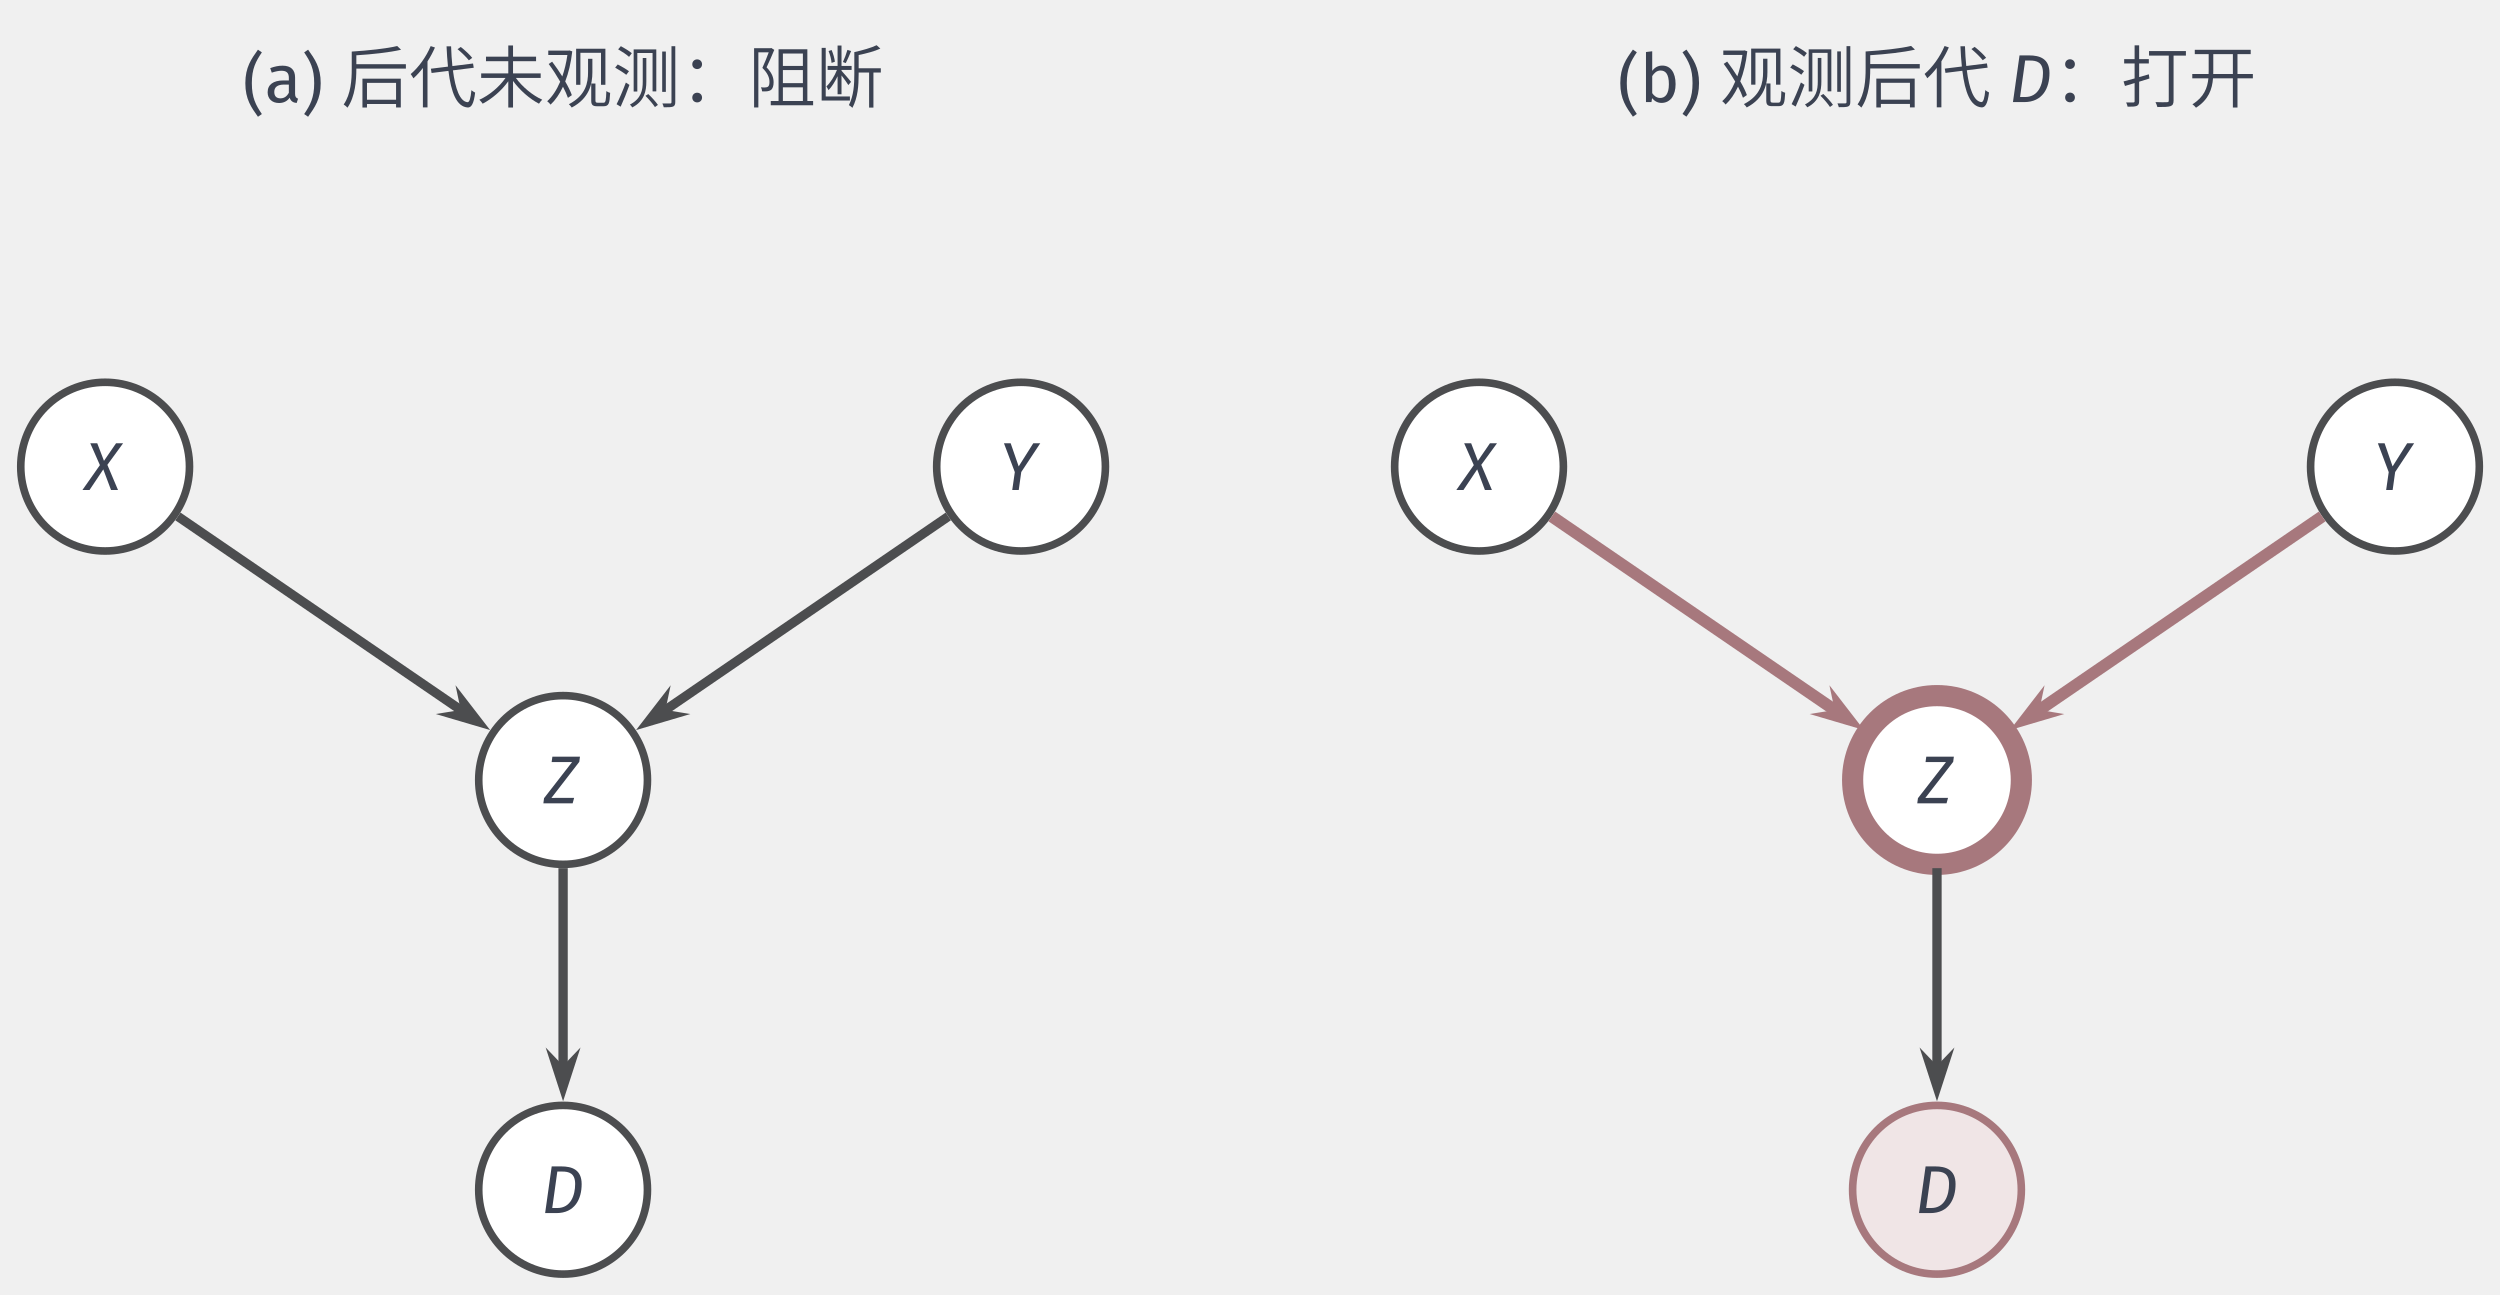
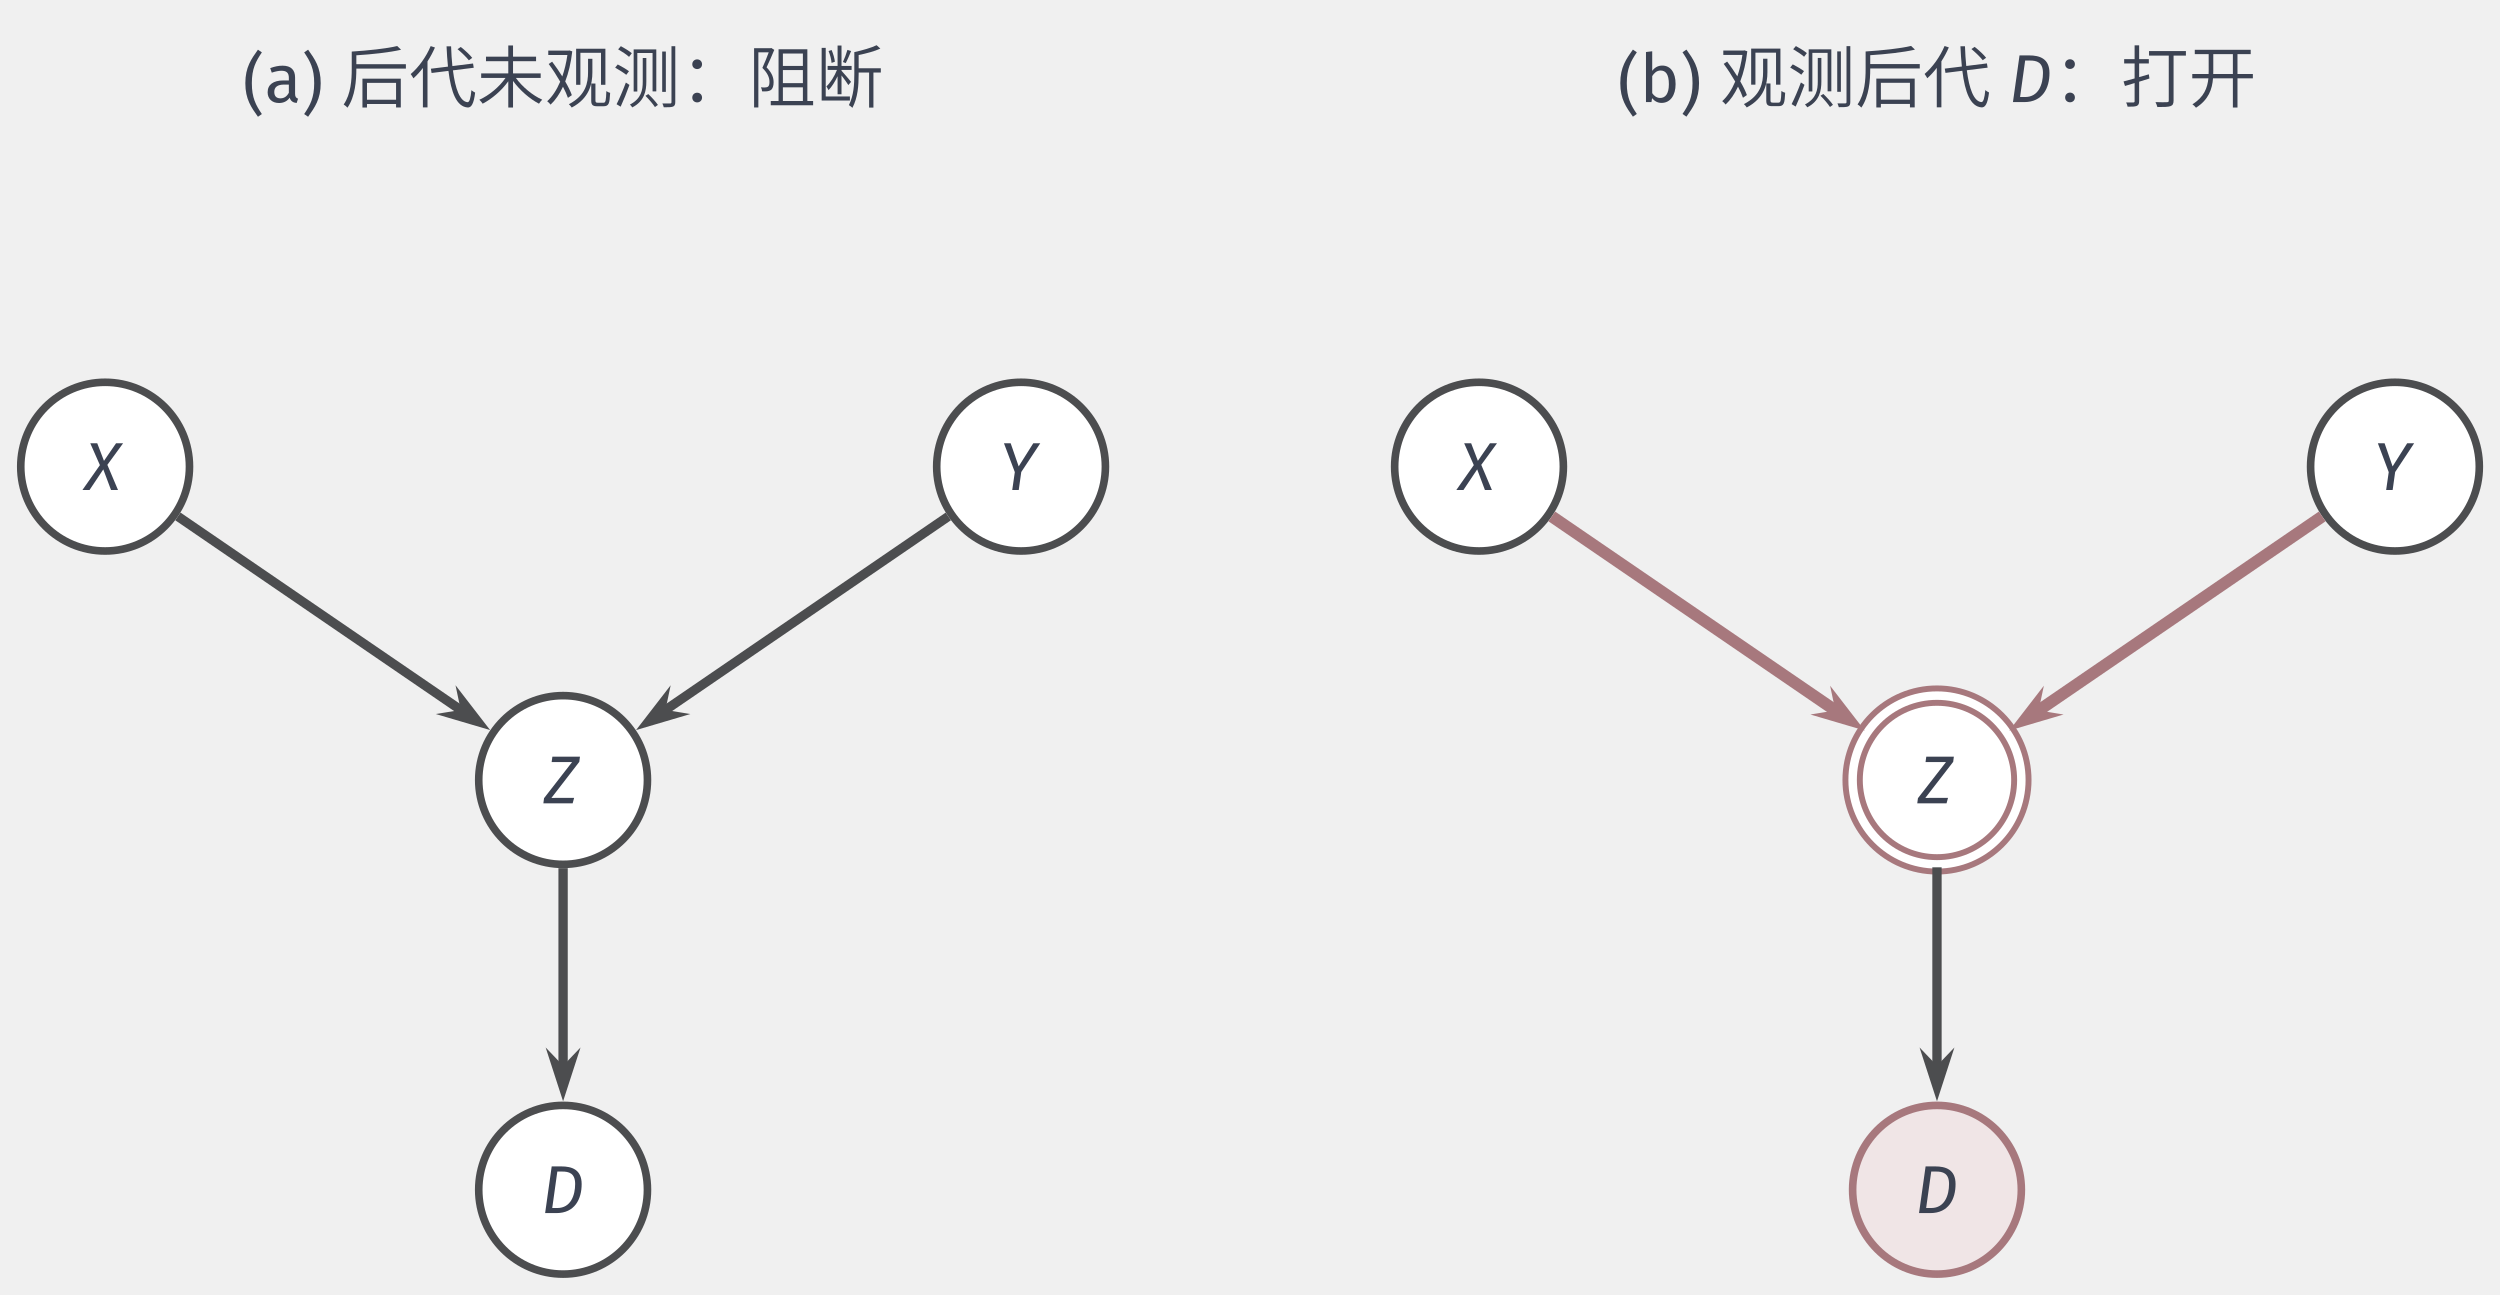
<svg xmlns="http://www.w3.org/2000/svg" xmlns:xlink="http://www.w3.org/1999/xlink" version="1.1" width="294.01" height="152.28" viewBox="0 0 294.01 152.28">
  <defs>
    <path id="font_1_9" d="M.226 .775C.128 .636 .04 .517 .04 .28 .04 .043 .128-.076 .226-.215L.284-.175C.194-.042 .136 .066 .136 .28 .136 .495 .194 .602 .284 .735L.226 .775Z" />
    <path id="font_1_66" d="M.234 .057C.174 .057 .143 .09 .143 .152 .143 .224 .192 .26 .289 .26H.358V.139C.328 .084 .288 .057 .234 .057M.45 .123V.364C.45 .474 .392 .539 .265 .539 .206 .539 .148 .527 .083 .503L.106 .436C.16 .454 .209 .464 .248 .464 .321 .464 .358 .436 .358 .36V.321H.277C.13 .321 .045 .26 .045 .147 .045 .053 .108-.012 .213-.012 .277-.012 .333 .012 .37 .067 .386 .015 .42-.006 .473-.012L.494 .052C.467 .062 .45 .077 .45 .123Z" />
    <path id="font_1_10" d="M.098 .775 .04 .735C.13 .602 .188 .495 .188 .28 .188 .066 .13-.042 .04-.175L.098-.215C.196-.076 .284 .043 .284 .28 .284 .517 .196 .636 .098 .775Z" />
    <path id="font_2_11982" d="M.221 .491V.496H.952V.561H.221V.692C.45 .706 .709 .734 .881 .774L.824 .829C.67 .791 .39 .762 .153 .747V.491C.153 .335 .142 .12 .034-.034 .05-.043 .078-.066 .09-.081 .205 .084 .221 .325 .221 .491M.378 .036V.285H.807V.036H.378M.877 .347H.311V-.079H.378V-.027H.807V-.078H.877V.347Z" />
    <path id="font_2_9832" d="M.762 .815 .714 .783C.774 .733 .847 .663 .881 .618L.931 .654C.897 .699 .823 .767 .762 .815M.619 .824H.552C.557 .718 .563 .618 .573 .525L.321 .494 .331 .431 .58 .462C.619 .146 .699-.067 .864-.078 .916-.081 .954-.028 .974 .142 .961 .148 .932 .164 .919 .177 .908 .059 .891-.001 .861-0 .749 .011 .681 .197 .646 .47L.953 .508 .943 .571 .638 .533C.629 .623 .622 .721 .619 .824M.203-.077H.271V.602C.313 .667 .35 .736 .381 .807L.318 .828C.251 .668 .14 .514 .023 .415 .035 .401 .055 .367 .063 .352 .111 .395 .159 .447 .203 .505V-.077Z" />
    <path id="font_2_20763" d="M.533 .837H.463V.672H.134V.605H.463V.425H.063V.358H.422C.331 .225 .177 .098 .036 .036 .052 .022 .074-.004 .085-.022 .22 .048 .366 .172 .463 .309V-.079H.533V.314C.632 .177 .78 .048 .916-.022 .927-.004 .949 .024 .964 .037 .823 .099 .669 .227 .575 .358H.941V.425H.533V.605H.873V.672H.533V.837Z" />
    <path id="font_2_37437" d="M.896 .789H.464V.257H.527V.729H.831V.257H.896V.789M.749 .027V.275H.687V.021C.687-.043 .713-.06 .776-.06H.865C.948-.06 .958-.021 .966 .138 .949 .142 .927 .151 .91 .164 .905 .019 .9-.008 .866-.008H.785C.757-.008 .749-.001 .749 .027V.027M.704 .441V.64H.64V.442C.64 .287 .608 .1 .357-.03 .37-.04 .391-.065 .399-.079 .659 .057 .704 .271 .704 .441M.11 .598 .059 .564C.118 .485 .178 .392 .229 .303 .177 .179 .11 .079 .037 .014 .055 .002 .076-.021 .087-.036 .157 .029 .219 .119 .27 .228 .302 .168 .327 .111 .343 .064L.401 .104C.381 .161 .346 .232 .303 .306 .352 .432 .388 .58 .407 .75L.364 .764 .352 .761H.053V.696H.335C.319 .582 .293 .475 .26 .38 .213 .455 .161 .531 .11 .598Z" />
    <path id="font_2_23430" d="M.529 .12 .487 .094C.538 .044 .598-.027 .627-.072L.671-.04C.642 .003 .58 .072 .529 .12M.647 .779H.313V.157H.367V.726H.592V.159H.647V.779M.927 .002V.826H.871V.001C.871-.014 .865-.019 .851-.019 .837-.02 .79-.02 .737-.019 .745-.035 .754-.061 .757-.075 .827-.076 .868-.074 .893-.065 .917-.055 .927-.037 .927 .002M.788 .748H.734V.152H.788V.748M.5 .303V.652H.447V.303C.447 .181 .427 .053 .258-.035 .269-.044 .286-.066 .292-.077 .473 .015 .5 .169 .5 .303M.124 .827 .084 .78C.14 .748 .211 .701 .245 .669L.286 .723C.25 .753 .179 .798 .124 .827M.078 .557 .04 .51C.095 .479 .168 .433 .204 .404L.244 .457C.206 .486 .133 .529 .078 .557M.061-.03 .121-.066C.163 .025 .214 .15 .251 .255L.198 .29C.157 .179 .101 .048 .061-.03Z" />
    <path id="font_2_63163" d="M.25 .489C.288 .489 .322 .516 .322 .56 .322 .604 .288 .632 .25 .632 .212 .632 .178 .604 .178 .56 .178 .516 .212 .489 .25 .489M.25-.003C.288-.003 .322 .024 .322 .068 .322 .113 .288 .14 .25 .14 .212 .14 .178 .113 .178 .068 .178 .024 .212-.003 .25-.003Z" />
    <path id="font_2_43102" d="M.876 .781H.451V.018H.336V-.045H.961V.018H.876V.781M.515 .018V.219H.81V.018H.515M.515 .535V.718H.81V.535H.515M.515 .474H.81V.281H.515V.474M.333 .797H.09V-.078H.153V.736H.306C.281 .668 .247 .58 .212 .506 .295 .425 .317 .357 .317 .3 .317 .268 .312 .24 .294 .228 .284 .222 .272 .219 .258 .218 .24 .217 .217 .217 .191 .22 .201 .202 .207 .176 .208 .16 .233 .159 .26 .158 .283 .161 .304 .164 .322 .169 .337 .179 .366 .2 .378 .242 .378 .294 .378 .358 .358 .43 .274 .514 .312 .593 .354 .69 .388 .772L.344 .8 .333 .797Z" />
    <path id="font_2_20113" d="M.522 .755 .467 .772C.453 .72 .424 .641 .401 .593L.443 .577C.467 .623 .497 .695 .522 .755M.234 .77 .189 .755C.212 .7 .23 .628 .233 .58L.282 .597C.278 .643 .258 .715 .234 .77M.38 .836H.322V.535H.175V.476H.313C.277 .384 .215 .285 .157 .233 .167 .218 .181 .194 .188 .178 .236 .225 .284 .303 .322 .383V.117H.38V.395C.416 .348 .463 .283 .481 .253L.521 .3C.5 .327 .409 .434 .38 .464V.476H.529V.535H.38V.836M.147 .802H.087V.025H.504V.085H.147V.802M.633 .417V.438H.787V-.08H.851V.438H.96V.501H.633V.696C.746 .719 .87 .752 .953 .791L.898 .841C.823 .803 .686 .765 .569 .739V.417C.569 .261 .56 .098 .489-.043 .506-.054 .529-.07 .541-.083 .62 .069 .633 .239 .633 .417Z" />
    <path id="font_1_1201" d="M.567 .689H.463L.285 .43 .186 .689H.083L.225 .367-.033 0H.072L.275 .304 .389 0H.492L.335 .371 .567 .689Z" />
    <path id="font_1_1203" d="M-.008 0H.424L.446 .081 .111 .08 .522 .612 .532 .689H.125L.114 .609H.416L.002 .076-.008 0Z" />
    <path id="font_1_1202" d="M.6 .689H.497L.282 .348 .164 .689H.065L.225 .264 .187 0H.283L.32 .265 .6 .689Z" />
    <path id="font_1_1181" d="M.314 .613C.41 .613 .505 .591 .505 .43 .505 .265 .442 .075 .242 .075H.167L.242 .613H.314M.3 .689H.159L.062 0H.228C.5 0 .601 .207 .601 .428 .601 .643 .456 .689 .3 .689Z" />
    <path id="font_1_67" d="M.303 .061C.256 .061 .214 .09 .187 .132V.384C.214 .426 .252 .466 .31 .466 .384 .466 .433 .414 .433 .264 .433 .12 .38 .061 .303 .061M.336 .539C.272 .539 .223 .51 .187 .461V.75L.095 .739V0H.176L.185 .058C.221 .014 .267-.012 .325-.012 .453-.012 .532 .099 .532 .264 .532 .44 .455 .539 .336 .539Z" />
    <path id="font_2_18654" d="M.27 .014V.301L.422 .348 .413 .41 .27 .369V.57H.413V.634H.27V.838H.203V.634H.049V.57H.203V.349C.142 .332 .085 .316 .04 .305L.061 .238 .203 .281V.014C.203-0 .198-.005 .184-.005 .171-.005 .126-.006 .078-.005 .087-.022 .097-.051 .1-.068 .169-.068 .209-.067 .235-.056 .26-.044 .27-.026 .27 .014M.778 .024V.686H.96V.753H.416V.686H.707V.024C.707 .005 .701-.001 .681-.001 .659-.003 .587-.003 .511-0 .522-.02 .534-.053 .539-.073 .634-.073 .696-.072 .731-.06 .766-.048 .778-.025 .778 .024V.024Z" />
    <path id="font_2_17149" d="M.364 .46V.708H.653V.415H.363L.364 .46M.948 .415H.721V.708H.916V.772H.091V.708H.296V.461L.295 .415H.054V.351H.292C.278 .211 .228 .073 .056-.032 .074-.045 .098-.067 .109-.083 .296 .036 .348 .192 .36 .351H.653V-.08H.721V.351H.948V.415Z" />
  </defs>
  <use data-text="(" xlink:href="#font_1_9" transform="matrix(7.9701,0,0,-7.9701,28.534,12.01899)" fill="#3b4252" />
  <use data-text="a" xlink:href="#font_1_66" transform="matrix(7.9701,0,0,-7.9701,31.11631,12.01899)" fill="#3b4252" />
  <use data-text=")" xlink:href="#font_1_10" transform="matrix(7.9701,0,0,-7.9701,35.45204,12.01899)" fill="#3b4252" />
  <use data-text="后" xlink:href="#font_2_11982" transform="matrix(7.9701,0,0,-7.9701,40.146,12.01899)" fill="#3b4252" />
  <use data-text="代" xlink:href="#font_2_9832" transform="matrix(7.9701,0,0,-7.9701,48.1161,12.01899)" fill="#3b4252" />
  <use data-text="未" xlink:href="#font_2_20763" transform="matrix(7.9701,0,0,-7.9701,56.0862,12.01899)" fill="#3b4252" />
  <use data-text="观" xlink:href="#font_2_37437" transform="matrix(7.9701,0,0,-7.9701,64.0563,12.01899)" fill="#3b4252" />
  <use data-text="测" xlink:href="#font_2_23430" transform="matrix(7.9701,0,0,-7.9701,72.0264,12.01899)" fill="#3b4252" />
  <use data-text="：" xlink:href="#font_2_63163" transform="matrix(7.9701,0,0,-7.9701,79.9965,12.01899)" fill="#3b4252" />
  <use data-text="阻" xlink:href="#font_2_43102" transform="matrix(7.9701,0,0,-7.9701,87.9666,12.01899)" fill="#3b4252" />
  <use data-text="断" xlink:href="#font_2_20113" transform="matrix(7.9701,0,0,-7.9701,95.9367,12.01899)" fill="#3b4252" />
  <path transform="matrix(1,0,0,-1,-7.480003,105.903)" d="M29.764 51.024C29.764 56.504 25.322 60.945 19.843 60.945 14.363 60.945 9.921 56.504 9.921 51.024 9.921 45.545 14.363 41.103 19.843 41.103 25.322 41.103 29.764 45.545 29.764 51.024ZM19.843 51.024" fill="#ffffff" />
  <path transform="matrix(1,0,0,-1,-7.480003,105.903)" stroke-width=".897" stroke-linecap="butt" stroke-miterlimit="10" stroke-linejoin="miter" fill="none" stroke="#4c4d4f" d="M29.764 51.024C29.764 56.504 25.322 60.945 19.843 60.945 14.363 60.945 9.921 56.504 9.921 51.024 9.921 45.545 14.363 41.103 19.843 41.103 25.322 41.103 29.764 45.545 29.764 51.024ZM19.843 51.024" />
  <use data-text="𝑋" xlink:href="#font_1_1201" transform="matrix(7.9701,0,0,-7.9701,9.956001,57.625)" fill="#3b4252" />
  <path transform="matrix(1,0,0,-1,-7.480003,105.903)" d="M83.623 14.173C83.623 19.653 79.181 24.095 73.701 24.095 68.222 24.095 63.78 19.653 63.78 14.173 63.78 8.694 68.222 4.252 73.701 4.252 79.181 4.252 83.623 8.694 83.623 14.173ZM73.701 14.173" fill="#ffffff" />
  <path transform="matrix(1,0,0,-1,-7.480003,105.903)" stroke-width=".897" stroke-linecap="butt" stroke-miterlimit="10" stroke-linejoin="miter" fill="none" stroke="#4c4d4f" d="M83.623 14.173C83.623 19.653 79.181 24.095 73.701 24.095 68.222 24.095 63.78 19.653 63.78 14.173 63.78 8.694 68.222 4.252 73.701 4.252 79.181 4.252 83.623 8.694 83.623 14.173ZM73.701 14.173" />
  <use data-text="𝑍" xlink:href="#font_1_1203" transform="matrix(7.9701,0,0,-7.9701,63.966,94.47499)" fill="#3b4252" />
  <path transform="matrix(1,0,0,-1,-7.480003,105.903)" d="M137.481 51.024C137.481 56.504 133.04 60.945 127.56 60.945 122.081 60.945 117.639 56.504 117.639 51.024 117.639 45.545 122.081 41.103 127.56 41.103 133.04 41.103 137.481 45.545 137.481 51.024ZM127.56 51.024" fill="#ffffff" />
  <path transform="matrix(1,0,0,-1,-7.480003,105.903)" stroke-width=".897" stroke-linecap="butt" stroke-miterlimit="10" stroke-linejoin="miter" fill="none" stroke="#4c4d4f" d="M137.481 51.024C137.481 56.504 133.04 60.945 127.56 60.945 122.081 60.945 117.639 56.504 117.639 51.024 117.639 45.545 122.081 41.103 127.56 41.103 133.04 41.103 137.481 45.545 137.481 51.024ZM127.56 51.024" />
  <use data-text="𝑌" xlink:href="#font_1_1202" transform="matrix(7.9701,0,0,-7.9701,117.553,57.625)" fill="#3b4252" />
  <path transform="matrix(1,0,0,-1,-7.480003,105.903)" d="M83.623-34.016C83.623-28.537 79.181-24.095 73.701-24.095 68.222-24.095 63.78-28.537 63.78-34.016 63.78-39.495 68.222-43.937 73.701-43.937 79.181-43.937 83.623-39.495 83.623-34.016ZM73.701-34.016" fill="#ffffff" />
  <path transform="matrix(1,0,0,-1,-7.480003,105.903)" stroke-width=".897" stroke-linecap="butt" stroke-miterlimit="10" stroke-linejoin="miter" fill="none" stroke="#4c4d4f" d="M83.623-34.016C83.623-28.537 79.181-24.095 73.701-24.095 68.222-24.095 63.78-28.537 63.78-34.016 63.78-39.495 68.222-43.937 73.701-43.937 79.181-43.937 83.623-39.495 83.623-34.016ZM73.701-34.016" />
  <use data-text="𝐷" xlink:href="#font_1_1181" transform="matrix(7.9701,0,0,-7.9701,63.615,142.665)" fill="#3b4252" />
  <path transform="matrix(1,0,0,-1,-7.480003,105.903)" stroke-width="1.096" stroke-linecap="butt" stroke-miterlimit="10" stroke-linejoin="miter" fill="none" stroke="#4c4d4f" d="M28.4 45.169 62.073 22.129" />
  <path transform="matrix(.82527,.56465,.56465,-.82527,52.51693,82.35326)" d="M4.501 0 1.897 .843 2.779 0 1.897-.843Z" fill="#4c4d4f" />
  <path transform="matrix(.82527,.56465,.56465,-.82527,52.51693,82.35326)" stroke-width="1.052" stroke-linecap="butt" stroke-miterlimit="10" stroke-linejoin="miter" fill="none" stroke="#4c4d4f" d="M4.501 0 1.897 .843 2.779 0 1.897-.843Z" />
  <path transform="matrix(1,0,0,-1,-7.480003,105.903)" stroke-width="1.096" stroke-linecap="butt" stroke-miterlimit="10" stroke-linejoin="miter" fill="none" stroke="#4c4d4f" d="M119.002 45.169 85.33 22.129" />
  <path transform="matrix(-.82527,.56465,.56465,.82527,79.92576,82.35326)" d="M4.501 0 1.897 .843 2.779 0 1.897-.843Z" fill="#4c4d4f" />
  <path transform="matrix(-.82527,.56465,.56465,.82527,79.92576,82.35326)" stroke-width="1.052" stroke-linecap="butt" stroke-miterlimit="10" stroke-linejoin="miter" fill="none" stroke="#4c4d4f" d="M4.501 0 1.897 .843 2.779 0 1.897-.843Z" />
  <path transform="matrix(1,0,0,-1,-7.480003,105.903)" stroke-width="1.096" stroke-linecap="butt" stroke-miterlimit="10" stroke-linejoin="miter" fill="none" stroke="#4c4d4f" d="M73.701 3.804V-19.926" />
  <path transform="matrix(0,1,1,0,66.22134,123.313)" d="M4.501 0 1.897 .843 2.779 0 1.897-.843Z" fill="#4c4d4f" />
  <path transform="matrix(0,1,1,0,66.22134,123.313)" stroke-width="1.052" stroke-linecap="butt" stroke-miterlimit="10" stroke-linejoin="miter" fill="none" stroke="#4c4d4f" d="M4.501 0 1.897 .843 2.779 0 1.897-.843Z" />
  <use data-text="(" xlink:href="#font_1_9" transform="matrix(7.9701,0,0,-7.9701,190.234,12.00699)" fill="#3b4252" />
  <use data-text="b" xlink:href="#font_1_67" transform="matrix(7.9701,0,0,-7.9701,192.8163,12.00699)" fill="#3b4252" />
  <use data-text=")" xlink:href="#font_1_10" transform="matrix(7.9701,0,0,-7.9701,197.5505,12.00699)" fill="#3b4252" />
  <use data-text="观" xlink:href="#font_2_37437" transform="matrix(7.9701,0,0,-7.9701,202.245,12.00699)" fill="#3b4252" />
  <use data-text="测" xlink:href="#font_2_23430" transform="matrix(7.9701,0,0,-7.9701,210.2151,12.00699)" fill="#3b4252" />
  <use data-text="后" xlink:href="#font_2_11982" transform="matrix(7.9701,0,0,-7.9701,218.1852,12.00699)" fill="#3b4252" />
  <use data-text="代" xlink:href="#font_2_9832" transform="matrix(7.9701,0,0,-7.9701,226.1553,12.00699)" fill="#3b4252" />
  <use data-text="𝐷" xlink:href="#font_1_1181" transform="matrix(7.9701,0,0,-7.9701,236.237,12.00699)" fill="#3b4252" />
  <use data-text="：" xlink:href="#font_2_63163" transform="matrix(7.9701,0,0,-7.9701,241.45,12.00699)" fill="#3b4252" />
  <use data-text="打" xlink:href="#font_2_18654" transform="matrix(7.9701,0,0,-7.9701,249.4201,12.00699)" fill="#3b4252" />
  <use data-text="开" xlink:href="#font_2_17149" transform="matrix(7.9701,0,0,-7.9701,257.3902,12.00699)" fill="#3b4252" />
  <path transform="matrix(1,0,0,-1,-7.480003,105.903)" d="M191.34 51.024C191.34 56.504 186.898 60.945 181.419 60.945 175.939 60.945 171.497 56.504 171.497 51.024 171.497 45.545 175.939 41.103 181.419 41.103 186.898 41.103 191.34 45.545 191.34 51.024ZM181.419 51.024" fill="#ffffff" />
  <path transform="matrix(1,0,0,-1,-7.480003,105.903)" stroke-width=".897" stroke-linecap="butt" stroke-miterlimit="10" stroke-linejoin="miter" fill="none" stroke="#4c4d4f" d="M191.34 51.024C191.34 56.504 186.898 60.945 181.419 60.945 175.939 60.945 171.497 56.504 171.497 51.024 171.497 45.545 175.939 41.103 181.419 41.103 186.898 41.103 191.34 45.545 191.34 51.024ZM181.419 51.024" />
  <use data-text="𝑋" xlink:href="#font_1_1201" transform="matrix(7.9701,0,0,-7.9701,171.532,57.625)" fill="#3b4252" />
  <path transform="matrix(1,0,0,-1,-7.480003,105.903)" d="M245.199 14.173C245.199 19.653 240.757 24.095 235.277 24.095 229.798 24.095 225.356 19.653 225.356 14.173 225.356 8.694 229.798 4.252 235.277 4.252 240.757 4.252 245.199 8.694 245.199 14.173ZM235.277 14.173" fill="#ffffff" />
-   <path transform="matrix(1,0,0,-1,-7.480003,105.903)" stroke-width="2.491" stroke-linecap="butt" stroke-miterlimit="10" stroke-linejoin="miter" fill="none" stroke="#a7787d" d="M245.199 14.173C245.199 19.653 240.757 24.095 235.277 24.095 229.798 24.095 225.356 19.653 225.356 14.173 225.356 8.694 229.798 4.252 235.277 4.252 240.757 4.252 245.199 8.694 245.199 14.173ZM235.277 14.173" />
-   <path transform="matrix(1,0,0,-1,-7.480003,105.903)" stroke-width=".697" stroke-linecap="butt" stroke-miterlimit="10" stroke-linejoin="miter" fill="none" stroke="#a7787d" d="M245.199 14.173C245.199 19.653 240.757 24.095 235.277 24.095 229.798 24.095 225.356 19.653 225.356 14.173 225.356 8.694 229.798 4.252 235.277 4.252 240.757 4.252 245.199 8.694 245.199 14.173ZM235.277 14.173" />
+   <path transform="matrix(1,0,0,-1,-7.480003,105.903)" stroke-width="2.391" stroke-linecap="butt" stroke-miterlimit="10" stroke-linejoin="miter" fill="none" stroke="#a7787d" d="M245.199 14.173C245.199 19.653 240.757 24.095 235.277 24.095 229.798 24.095 225.356 19.653 225.356 14.173 225.356 8.694 229.798 4.252 235.277 4.252 240.757 4.252 245.199 8.694 245.199 14.173ZM235.277 14.173" />
+   <path transform="matrix(1,0,0,-1,-7.480003,105.903)" stroke-width=".996" stroke-linecap="butt" stroke-miterlimit="10" stroke-linejoin="miter" fill="none" stroke="#ffffff" d="M245.199 14.173C245.199 19.653 240.757 24.095 235.277 24.095 229.798 24.095 225.356 19.653 225.356 14.173 225.356 8.694 229.798 4.252 235.277 4.252 240.757 4.252 245.199 8.694 245.199 14.173ZM235.277 14.173" />
  <use data-text="𝑍" xlink:href="#font_1_1203" transform="matrix(7.9701,0,0,-7.9701,225.542,94.47499)" fill="#3b4252" />
  <path transform="matrix(1,0,0,-1,-7.480003,105.903)" d="M299.057 51.024C299.057 56.504 294.616 60.945 289.136 60.945 283.657 60.945 279.215 56.504 279.215 51.024 279.215 45.545 283.657 41.103 289.136 41.103 294.616 41.103 299.057 45.545 299.057 51.024ZM289.136 51.024" fill="#ffffff" />
  <path transform="matrix(1,0,0,-1,-7.480003,105.903)" stroke-width=".897" stroke-linecap="butt" stroke-miterlimit="10" stroke-linejoin="miter" fill="none" stroke="#4c4d4f" d="M299.057 51.024C299.057 56.504 294.616 60.945 289.136 60.945 283.657 60.945 279.215 56.504 279.215 51.024 279.215 45.545 283.657 41.103 289.136 41.103 294.616 41.103 299.057 45.545 299.057 51.024ZM289.136 51.024" />
  <use data-text="𝑌" xlink:href="#font_1_1202" transform="matrix(7.9701,0,0,-7.9701,279.13,57.625)" fill="#3b4252" />
  <path transform="matrix(1,0,0,-1,-7.480003,105.903)" d="M245.199-34.016C245.199-28.537 240.757-24.095 235.277-24.095 229.798-24.095 225.356-28.537 225.356-34.016 225.356-39.495 229.798-43.937 235.277-43.937 240.757-43.937 245.199-39.495 245.199-34.016ZM235.277-34.016" fill="#f0e5e6" />
  <path transform="matrix(1,0,0,-1,-7.480003,105.903)" stroke-width=".897" stroke-linecap="butt" stroke-miterlimit="10" stroke-linejoin="miter" fill="none" stroke="#a7787d" d="M245.199-34.016C245.199-28.537 240.757-24.095 235.277-24.095 229.798-24.095 225.356-28.537 225.356-34.016 225.356-39.495 229.798-43.937 235.277-43.937 240.757-43.937 245.199-39.495 245.199-34.016ZM235.277-34.016" />
  <use data-text="𝐷" xlink:href="#font_1_1181" transform="matrix(7.9701,0,0,-7.9701,225.191,142.665)" fill="#3b4252" />
-   <path transform="matrix(1,0,0,-1,-7.480003,105.903)" stroke-width="1.395" stroke-linecap="butt" stroke-miterlimit="10" stroke-linejoin="miter" fill="none" stroke="#a7787d" d="M189.976 45.169 223.649 22.129" />
-   <path transform="matrix(.82527,.56465,.56465,-.82527,214.093,82.35326)" d="M4.501 0 1.897 .843 2.779 0 1.897-.843Z" fill="#a7787d" />
-   <path transform="matrix(.82527,.56465,.56465,-.82527,214.093,82.35326)" stroke-width="1.052" stroke-linecap="butt" stroke-miterlimit="10" stroke-linejoin="miter" fill="none" stroke="#a7787d" d="M4.501 0 1.897 .843 2.779 0 1.897-.843Z" />
-   <path transform="matrix(1,0,0,-1,-7.480003,105.903)" stroke-width="1.395" stroke-linecap="butt" stroke-miterlimit="10" stroke-linejoin="miter" fill="none" stroke="#a7787d" d="M280.578 45.169 246.906 22.129" />
-   <path transform="matrix(-.82527,.56465,.56465,.82527,241.5018,82.35326)" d="M4.501 0 1.897 .843 2.779 0 1.897-.843Z" fill="#a7787d" />
-   <path transform="matrix(-.82527,.56465,.56465,.82527,241.5018,82.35326)" stroke-width="1.052" stroke-linecap="butt" stroke-miterlimit="10" stroke-linejoin="miter" fill="none" stroke="#a7787d" d="M4.501 0 1.897 .843 2.779 0 1.897-.843Z" />
-   <path transform="matrix(1,0,0,-1,-7.480003,105.903)" stroke-width="1.096" stroke-linecap="butt" stroke-miterlimit="10" stroke-linejoin="miter" fill="none" stroke="#4c4d4f" d="M235.277 3.804V-19.926" />
+   <path transform="matrix(1,0,0,-1,-7.480003,105.903)" stroke-width="1.395" stroke-linecap="butt" stroke-miterlimit="10" stroke-linejoin="miter" fill="none" stroke="#a7787d" d="M189.976 45.169 223.731 22.073" />
+   <path transform="matrix(.82527,.56465,.56465,-.82527,214.1752,82.40952)" d="M4.501 0 1.897 .843 2.779 0 1.897-.843Z" fill="#a7787d" />
+   <path transform="matrix(.82527,.56465,.56465,-.82527,214.1752,82.40952)" stroke-width="1.052" stroke-linecap="butt" stroke-miterlimit="10" stroke-linejoin="miter" fill="none" stroke="#a7787d" d="M4.501 0 1.897 .843 2.779 0 1.897-.843Z" />
+   <path transform="matrix(1,0,0,-1,-7.480003,105.903)" stroke-width="1.395" stroke-linecap="butt" stroke-miterlimit="10" stroke-linejoin="miter" fill="none" stroke="#a7787d" d="M280.578 45.169 246.823 22.073" />
+   <path transform="matrix(-.82527,.56465,.56465,.82527,241.4196,82.40952)" d="M4.501 0 1.897 .843 2.779 0 1.897-.843Z" fill="#a7787d" />
+   <path transform="matrix(-.82527,.56465,.56465,.82527,241.4196,82.40952)" stroke-width="1.052" stroke-linecap="butt" stroke-miterlimit="10" stroke-linejoin="miter" fill="none" stroke="#a7787d" d="M4.501 0 1.897 .843 2.779 0 1.897-.843Z" />
+   <path transform="matrix(1,0,0,-1,-7.480003,105.903)" stroke-width="1.096" stroke-linecap="butt" stroke-miterlimit="10" stroke-linejoin="miter" fill="none" stroke="#4c4d4f" d="M235.277 3.903V-19.926" />
  <path transform="matrix(0,1,1,0,227.7974,123.313)" d="M4.501 0 1.897 .843 2.779 0 1.897-.843Z" fill="#4c4d4f" />
  <path transform="matrix(0,1,1,0,227.7974,123.313)" stroke-width="1.052" stroke-linecap="butt" stroke-miterlimit="10" stroke-linejoin="miter" fill="none" stroke="#4c4d4f" d="M4.501 0 1.897 .843 2.779 0 1.897-.843Z" />
</svg>
